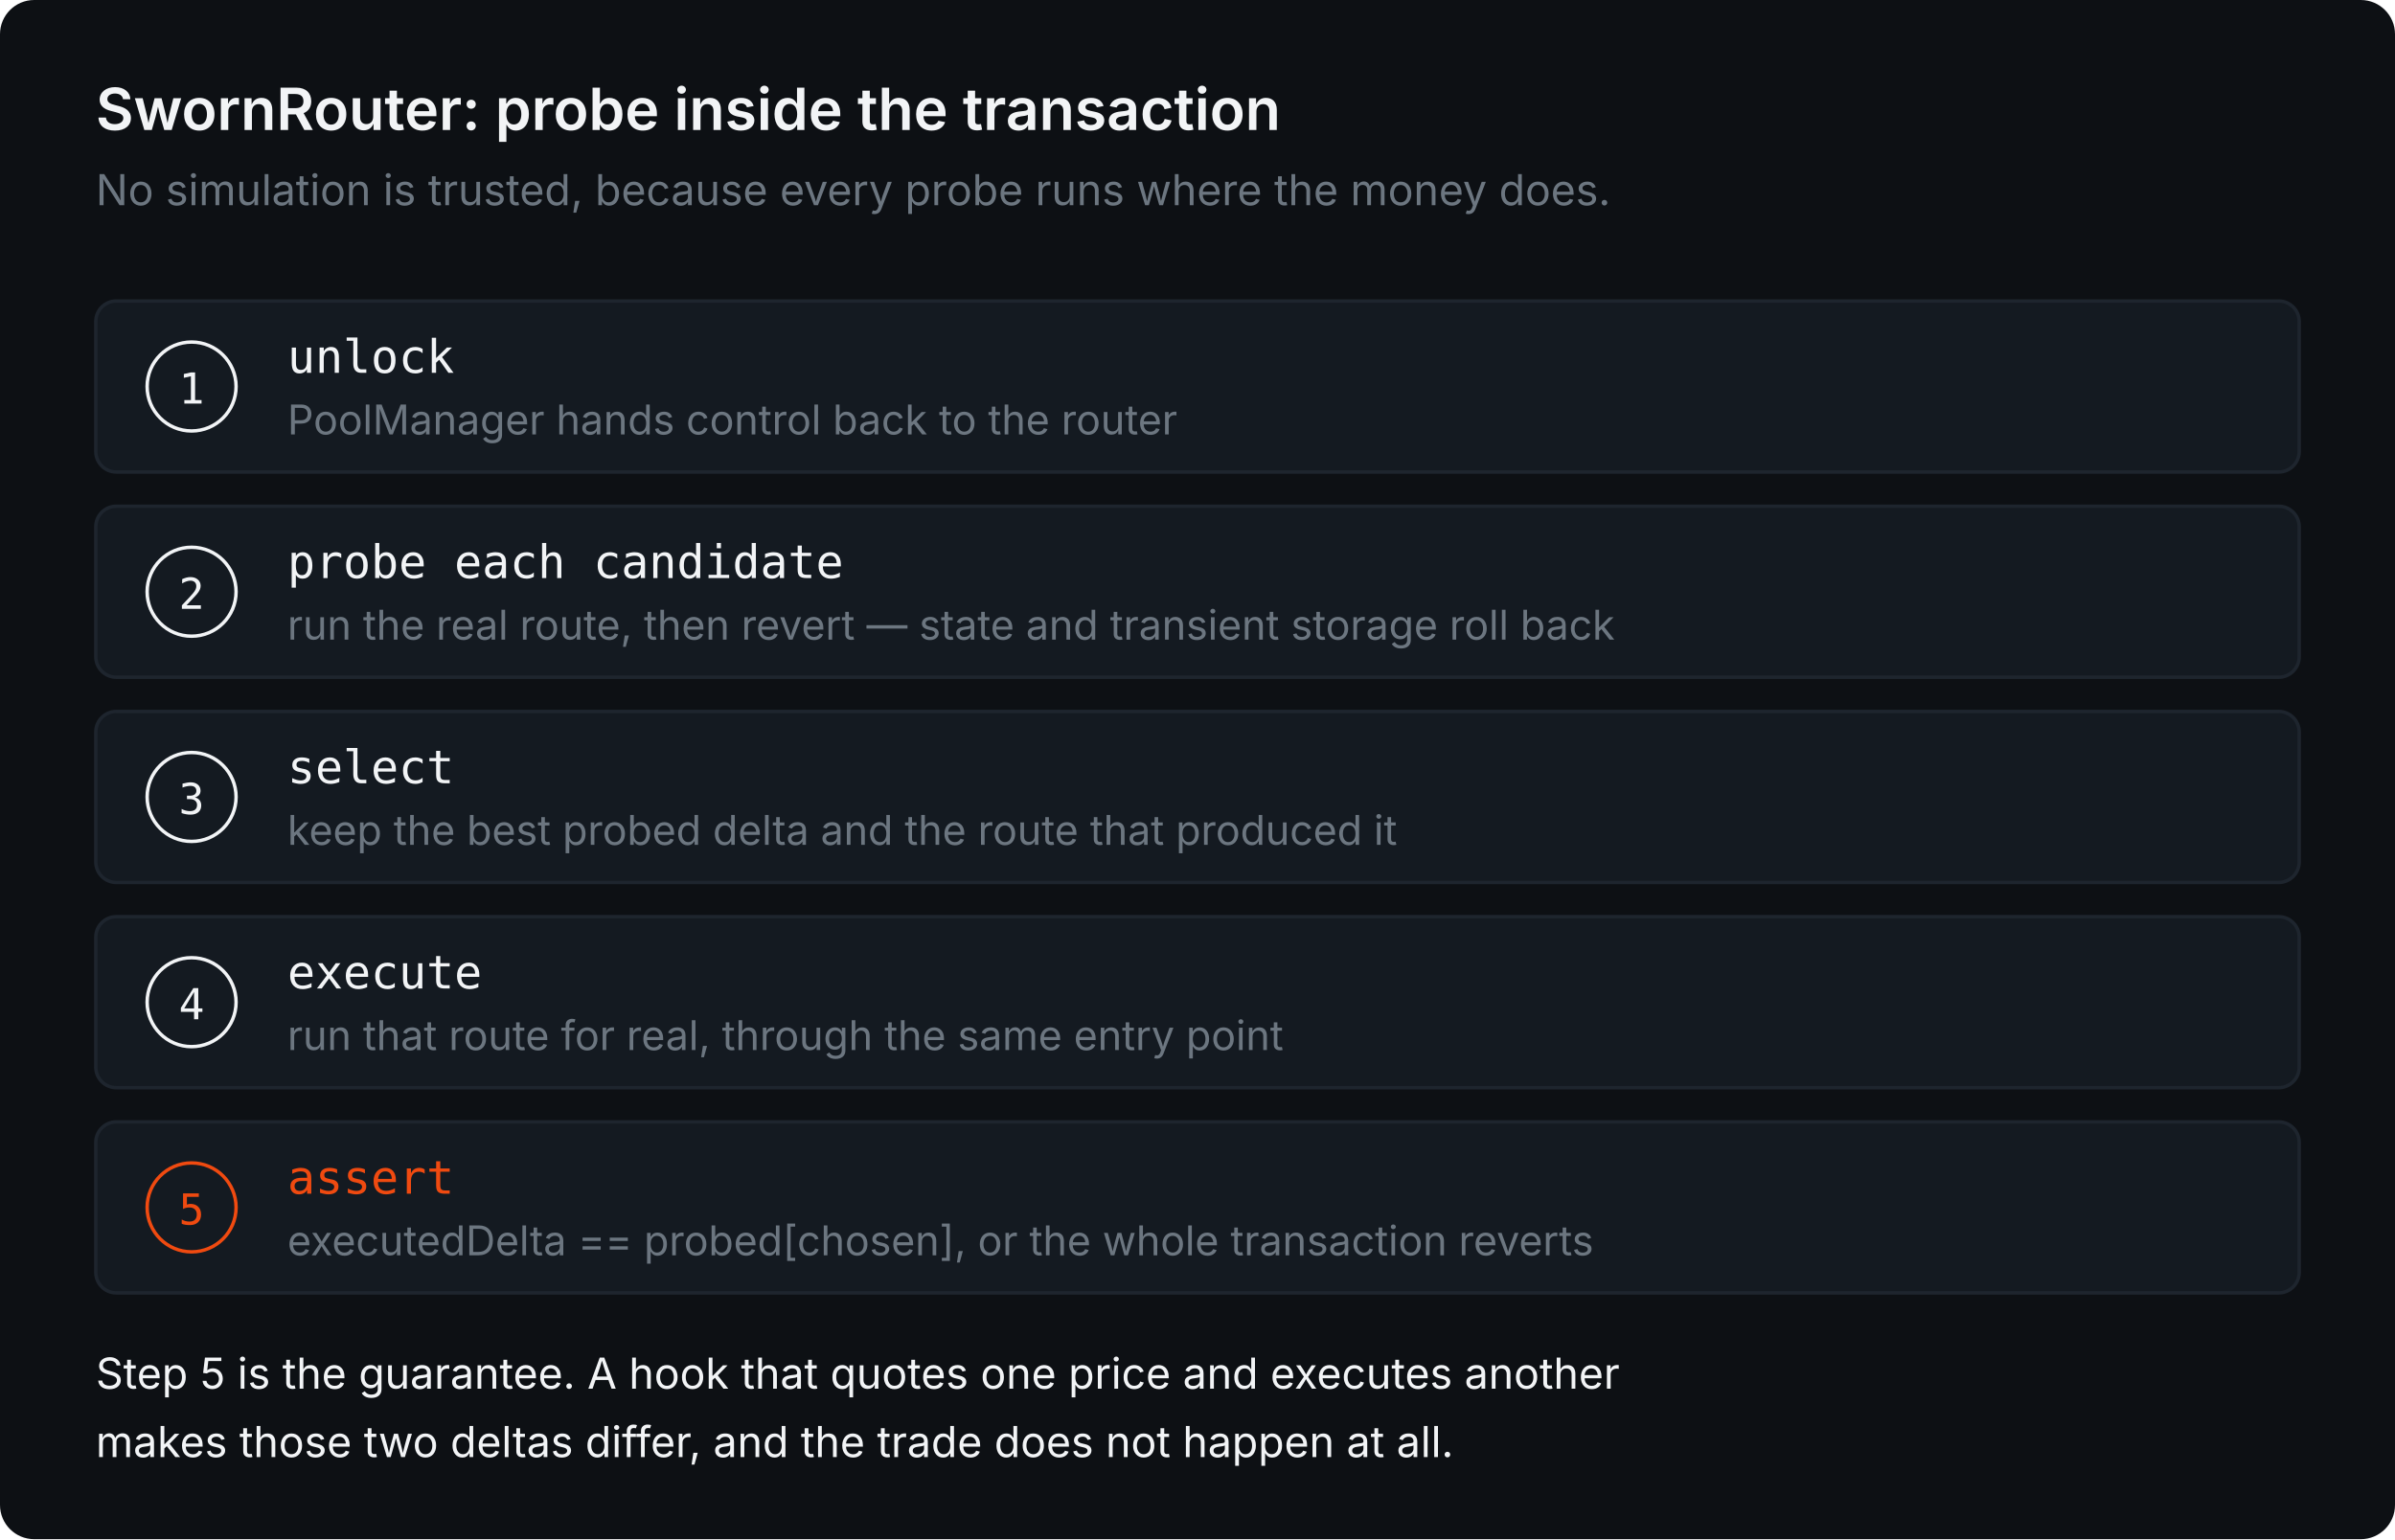
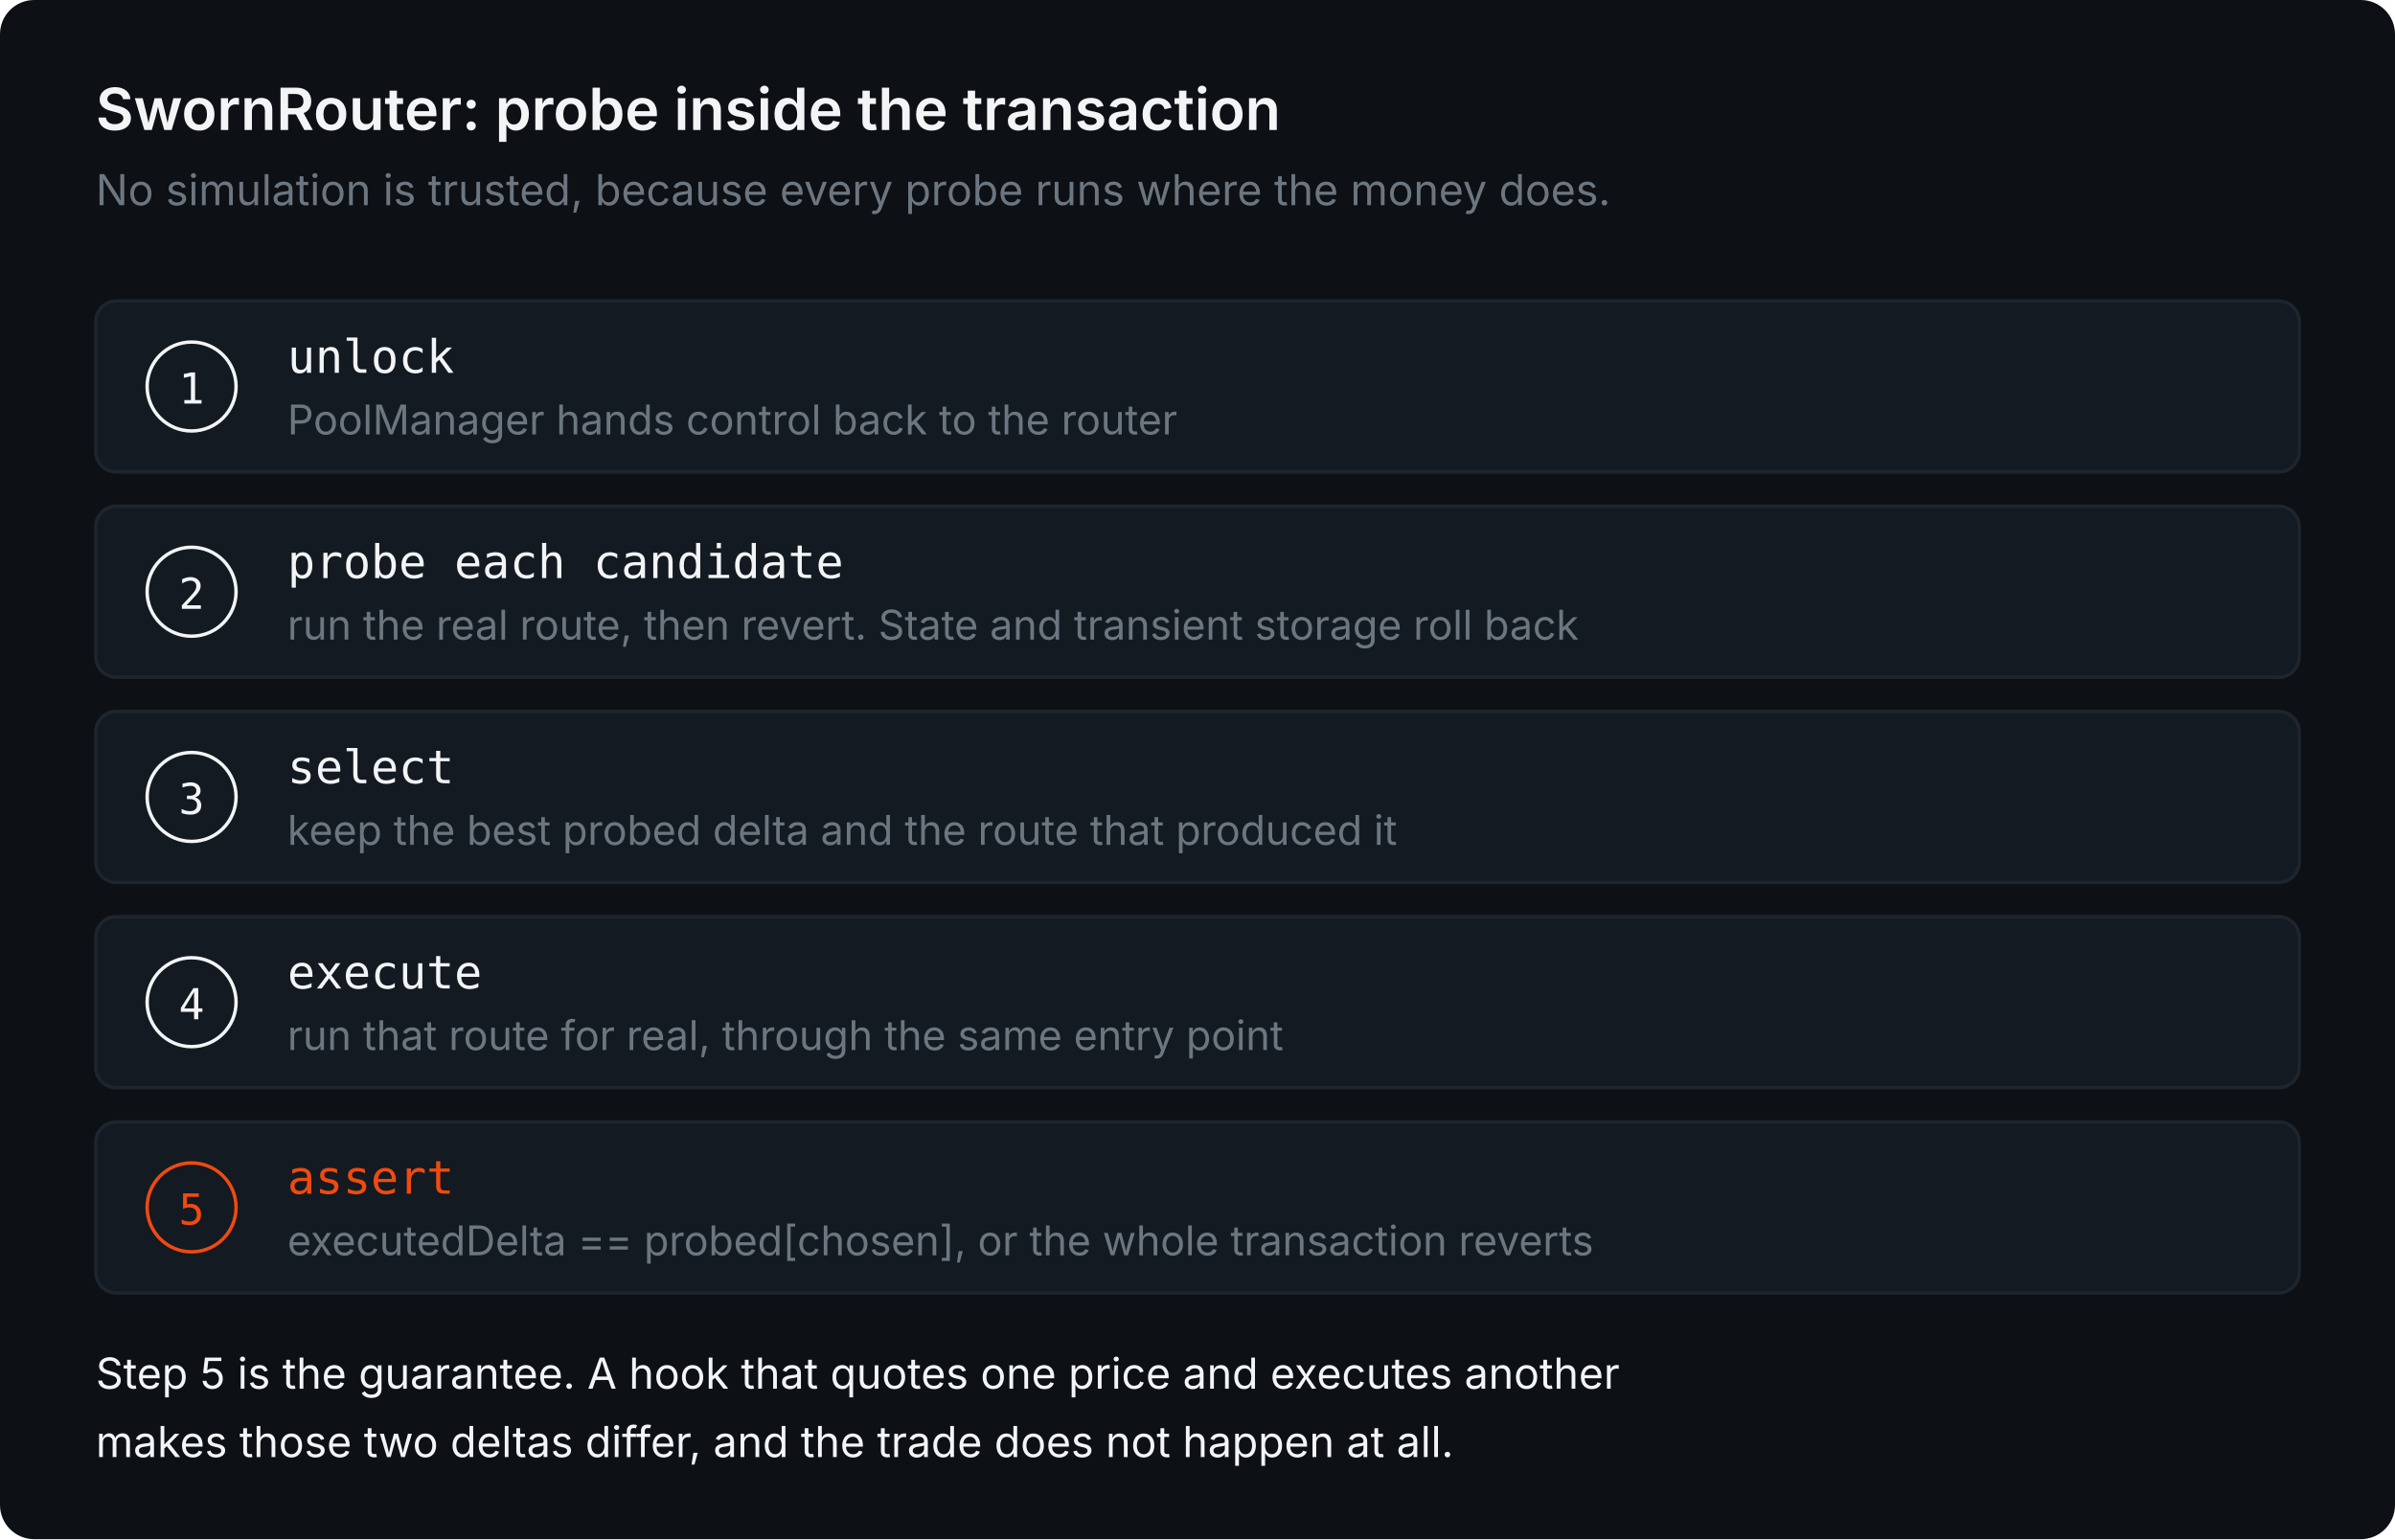
<svg xmlns="http://www.w3.org/2000/svg" viewBox="0 0 700 450" width="700" height="450" role="img" aria-label="How SwornRouter probes candidates inside the transaction">
  <rect width="700" height="450" rx="10" fill="#0d1014" />
  <defs>
    <marker id="a" viewBox="0 0 8 8" refX="7" refY="4" markerWidth="6" markerHeight="6" orient="auto">
      <path d="M0,0 L8,4 L0,8 z" fill="#6c7680" />
    </marker>
  </defs>
  <text x="28" y="38" font-family="'Space Grotesk',-apple-system,BlinkMacSystemFont,'Segoe UI',sans-serif" font-size="17" font-weight="600" fill="#f2f4f6" text-anchor="start">SwornRouter: probe inside the transaction</text>
  <text x="28" y="60" font-family="'Space Grotesk',-apple-system,BlinkMacSystemFont,'Segoe UI',sans-serif" font-size="12.5" font-weight="400" fill="#6c7680" text-anchor="start">No simulation is trusted, because every probe runs where the money does.</text>
  <rect x="28" y="88" width="644" height="50" rx="6" fill="#141a21" stroke="#1e252e" />
  <circle cx="56" cy="113" r="13" fill="none" stroke="#f2f4f6" />
  <text x="56" y="118" font-family="ui-monospace,'JetBrains Mono','SF Mono',Menlo,monospace" font-size="12.5" font-weight="400" fill="#f2f4f6" text-anchor="middle">1</text>
  <text x="84" y="109" font-family="ui-monospace,'JetBrains Mono','SF Mono',Menlo,monospace" font-size="13.5" font-weight="400" fill="#f2f4f6" text-anchor="start">unlock</text>
  <text x="84" y="127" font-family="'Space Grotesk',-apple-system,BlinkMacSystemFont,'Segoe UI',sans-serif" font-size="12" font-weight="400" fill="#6c7680" text-anchor="start">PoolManager hands control back to the router</text>
  <rect x="28" y="148" width="644" height="50" rx="6" fill="#141a21" stroke="#1e252e" />
  <circle cx="56" cy="173" r="13" fill="none" stroke="#f2f4f6" />
  <text x="56" y="178" font-family="ui-monospace,'JetBrains Mono','SF Mono',Menlo,monospace" font-size="12.5" font-weight="400" fill="#f2f4f6" text-anchor="middle">2</text>
  <text x="84" y="169" font-family="ui-monospace,'JetBrains Mono','SF Mono',Menlo,monospace" font-size="13.5" font-weight="400" fill="#f2f4f6" text-anchor="start">probe each candidate</text>
-   <text x="84" y="187" font-family="'Space Grotesk',-apple-system,BlinkMacSystemFont,'Segoe UI',sans-serif" font-size="12" font-weight="400" fill="#6c7680" text-anchor="start">run the real route, then revert — state and transient storage roll back</text>
+   <text x="84" y="187" font-family="'Space Grotesk',-apple-system,BlinkMacSystemFont,'Segoe UI',sans-serif" font-size="12" font-weight="400" fill="#6c7680" text-anchor="start">run the real route, then revert. State and transient storage roll back</text>
  <rect x="28" y="208" width="644" height="50" rx="6" fill="#141a21" stroke="#1e252e" />
  <circle cx="56" cy="233" r="13" fill="none" stroke="#f2f4f6" />
  <text x="56" y="238" font-family="ui-monospace,'JetBrains Mono','SF Mono',Menlo,monospace" font-size="12.5" font-weight="400" fill="#f2f4f6" text-anchor="middle">3</text>
  <text x="84" y="229" font-family="ui-monospace,'JetBrains Mono','SF Mono',Menlo,monospace" font-size="13.5" font-weight="400" fill="#f2f4f6" text-anchor="start">select</text>
  <text x="84" y="247" font-family="'Space Grotesk',-apple-system,BlinkMacSystemFont,'Segoe UI',sans-serif" font-size="12" font-weight="400" fill="#6c7680" text-anchor="start">keep the best probed delta and the route that produced it</text>
  <rect x="28" y="268" width="644" height="50" rx="6" fill="#141a21" stroke="#1e252e" />
  <circle cx="56" cy="293" r="13" fill="none" stroke="#f2f4f6" />
  <text x="56" y="298" font-family="ui-monospace,'JetBrains Mono','SF Mono',Menlo,monospace" font-size="12.5" font-weight="400" fill="#f2f4f6" text-anchor="middle">4</text>
  <text x="84" y="289" font-family="ui-monospace,'JetBrains Mono','SF Mono',Menlo,monospace" font-size="13.5" font-weight="400" fill="#f2f4f6" text-anchor="start">execute</text>
  <text x="84" y="307" font-family="'Space Grotesk',-apple-system,BlinkMacSystemFont,'Segoe UI',sans-serif" font-size="12" font-weight="400" fill="#6c7680" text-anchor="start">run that route for real, through the same entry point</text>
  <rect x="28" y="328" width="644" height="50" rx="6" fill="#141a21" stroke="#1e252e" />
  <circle cx="56" cy="353" r="13" fill="none" stroke="#f04a10" />
  <text x="56" y="358" font-family="ui-monospace,'JetBrains Mono','SF Mono',Menlo,monospace" font-size="12.5" font-weight="400" fill="#f04a10" text-anchor="middle">5</text>
  <text x="84" y="349" font-family="ui-monospace,'JetBrains Mono','SF Mono',Menlo,monospace" font-size="13.5" font-weight="400" fill="#f04a10" text-anchor="start">assert</text>
  <text x="84" y="367" font-family="'Space Grotesk',-apple-system,BlinkMacSystemFont,'Segoe UI',sans-serif" font-size="12" font-weight="400" fill="#6c7680" text-anchor="start">executedDelta == probed[chosen], or the whole transaction reverts</text>
  <text x="28" y="406" font-family="'Space Grotesk',-apple-system,BlinkMacSystemFont,'Segoe UI',sans-serif" font-size="12.5" font-weight="400" fill="#f2f4f6" text-anchor="start">Step 5 is the guarantee. A hook that quotes one price and executes another</text>
  <text x="28" y="426" font-family="'Space Grotesk',-apple-system,BlinkMacSystemFont,'Segoe UI',sans-serif" font-size="12.5" font-weight="400" fill="#f2f4f6" text-anchor="start">makes those two deltas differ, and the trade does not happen at all.</text>
</svg>
